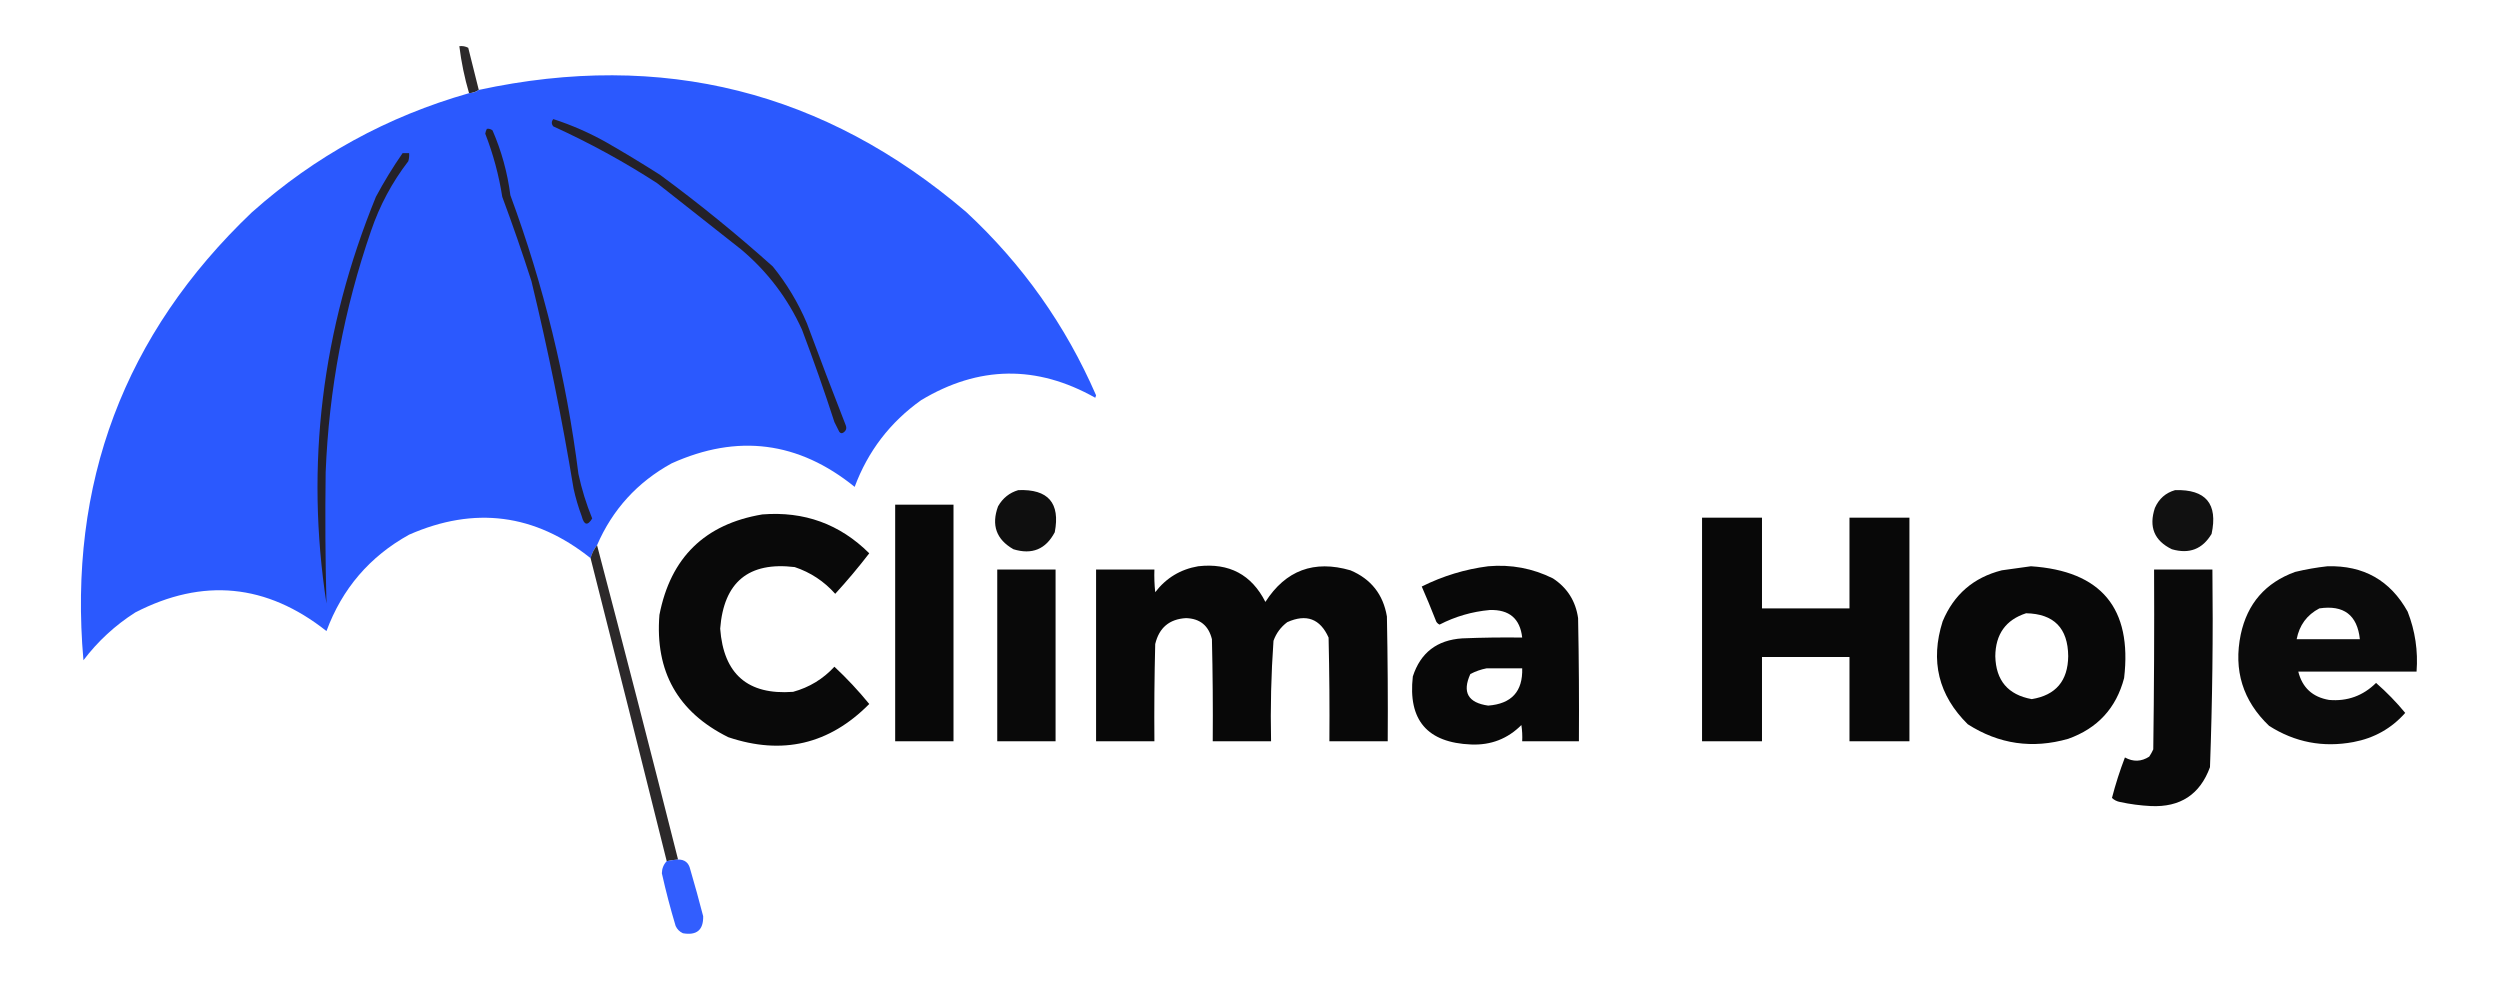
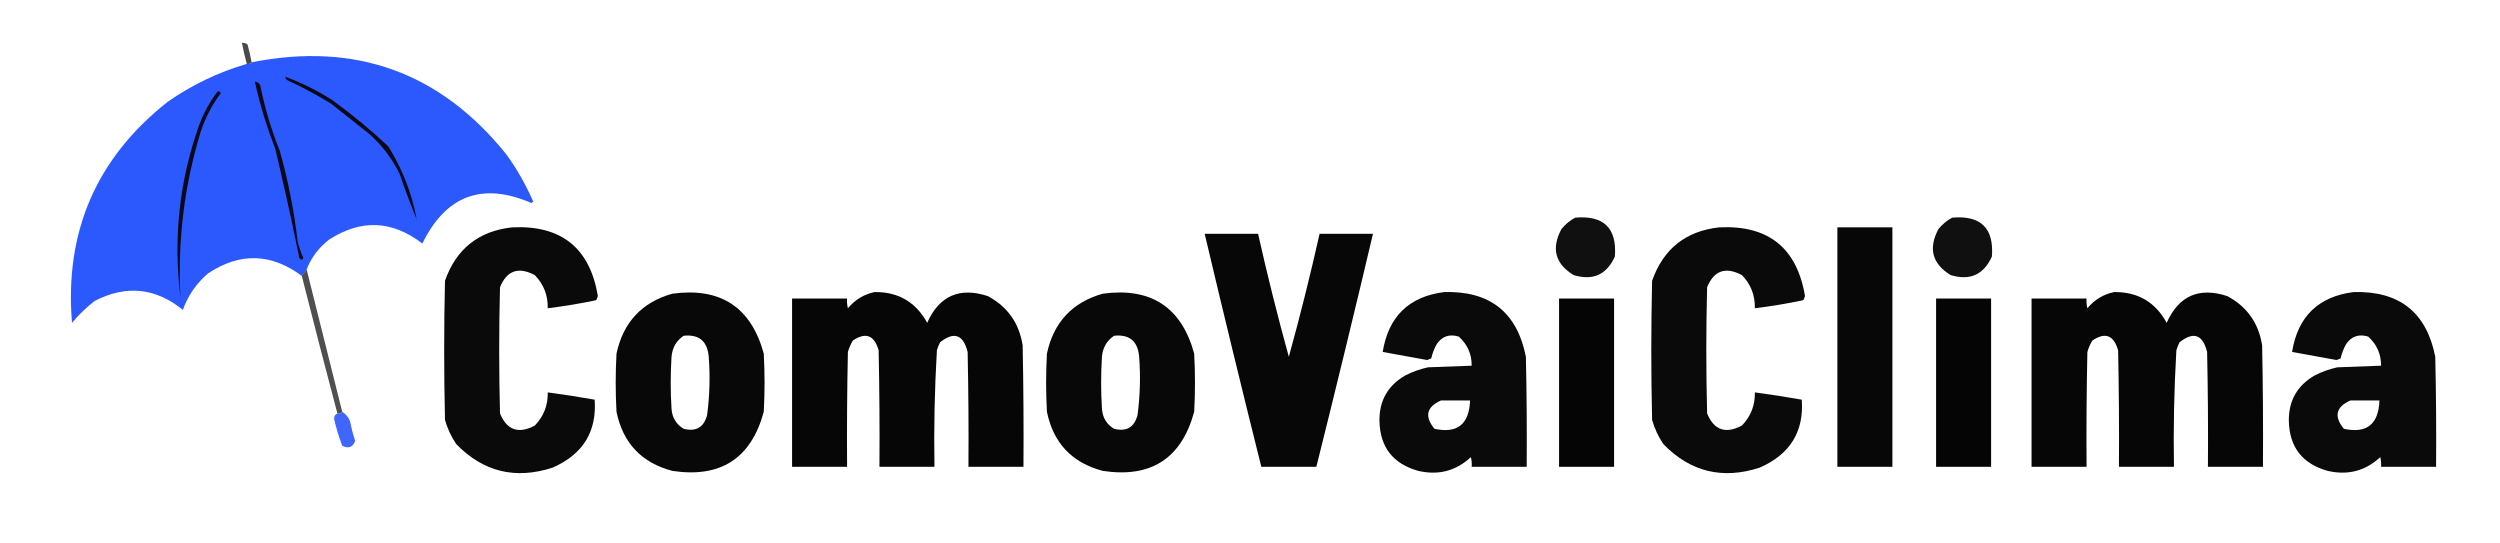
- <svg xmlns="http://www.w3.org/2000/svg" version="1.1" width="1543px" height="611px" style="shape-rendering:geometricPrecision; text-rendering:geometricPrecision; image-rendering:optimizeQuality; fill-rule:evenodd; clip-rule:evenodd">
+ <svg xmlns="http://www.w3.org/2000/svg" version="1.1" width="1545px" height="335px" style="shape-rendering:geometricPrecision; text-rendering:geometricPrecision; image-rendering:optimizeQuality; fill-rule:evenodd; clip-rule:evenodd">
  <g>
-     <path style="opacity:0.951" fill="#221e1f" d="M 295.5,55.5 C 293.786,56.738 291.786,57.405 289.5,57.5C 286.706,47.992 284.706,38.325 283.5,28.5C 285.467,28.261 287.301,28.594 289,29.5C 291.171,38.185 293.338,46.852 295.5,55.5 Z" />
+     <path style="opacity:0.708" fill="#000000" d="M 155.5,38.5 C 154.791,39.404 153.791,39.737 152.5,39.5C 151.343,35.207 150.343,30.873 149.5,26.5C 150.822,26.33 151.989,26.663 153,27.5C 153.995,31.145 154.828,34.812 155.5,38.5 Z" />
  </g>
  <g>
-     <path style="opacity:0.996" fill="#2a58fe" d="M 368.5,336.5 C 366.619,338.93 365.285,341.596 364.5,344.5C 330.202,317.102 292.869,312.268 252.5,330C 228.183,343.489 211.183,363.322 201.5,389.5C 164.597,360.314 125.263,356.481 83.5,378C 71.078,385.922 60.411,395.755 51.5,407.5C 41.924,298.361 76.591,206.194 155.5,131C 194.402,96.374 239.069,71.874 289.5,57.5C 291.786,57.405 293.786,56.738 295.5,55.5C 408.696,31.049 509.029,56.215 596.5,131C 631.048,163.1 657.715,200.767 676.5,244C 676.333,244.5 676.167,245 676,245.5C 639.884,225.137 604.05,225.637 568.5,247C 549.376,260.627 535.71,278.46 527.5,300.5C 492.873,272.452 455.207,267.619 414.5,286C 393.368,297.628 378.035,314.462 368.5,336.5 Z" />
+     <path style="opacity:0.991" fill="#2a58fd" d="M 189.5,166.5 C 188.5,167.833 187.5,169.167 186.5,170.5C 167.561,156.405 148.227,155.905 128.5,169C 121.352,175.146 116.185,182.646 113,191.5C 96.093,177.799 77.927,175.965 58.5,186C 53.325,190.009 48.658,194.509 44.5,199.5C 39.827,143.317 59.493,97.817 103.5,63C 118.529,52.486 134.862,44.652 152.5,39.5C 153.791,39.737 154.791,39.404 155.5,38.5C 219.719,25.735 272.219,44.735 313,95.5C 319.5,104.524 325,114.191 329.5,124.5C 329.167,124.833 328.833,125.167 328.5,125.5C 298.125,112.349 275.625,120.682 261,150.5C 242.37,136.168 223.203,135.335 203.5,148C 197.056,152.928 192.389,159.095 189.5,166.5 Z" />
  </g>
  <g>
-     <path style="opacity:1" fill="#242128" d="M 341.5,73.5 C 352.921,77.207 363.921,82.04 374.5,88C 385.666,94.415 396.666,101.082 407.5,108C 431.537,125.697 454.703,144.531 477,164.5C 485.591,175.118 492.591,186.785 498,199.5C 505.813,220.612 513.813,241.612 522,262.5C 522.711,264.367 522.211,265.867 520.5,267C 519.551,267.617 518.718,267.451 518,266.5C 517,264.5 516,262.5 515,260.5C 508.791,241.329 502.125,222.329 495,203.5C 486.265,184.219 473.765,167.719 457.5,154C 440.167,140.333 422.833,126.667 405.5,113C 385.096,99.795 363.763,88.128 341.5,78C 340.272,76.51 340.272,75.01 341.5,73.5 Z" />
+     <path style="opacity:1" fill="#0b0919" d="M 157.5,50.5 C 159.411,50.574 160.578,51.574 161,53.5C 163.79,67.202 167.79,80.535 173,93.5C 178.128,111.883 181.795,130.549 184,149.5C 184.862,152.949 186.028,156.283 187.5,159.5C 186.726,160.711 185.893,160.711 185,159.5C 180.384,136.753 175.384,114.087 170,91.5C 164.74,78.117 160.573,64.45 157.5,50.5 Z" />
  </g>
  <g>
-     <path style="opacity:1" fill="#242128" d="M 300.5,79.5 C 301.822,79.33 302.989,79.663 304,80.5C 309.558,93.279 313.225,106.612 315,120.5C 335.564,176.199 349.564,233.532 357,292.5C 359.033,301.931 361.866,311.098 365.5,320C 362.654,324.701 360.488,324.201 359,318.5C 356.928,312.952 355.262,307.285 354,301.5C 346.916,258.498 338.249,215.832 328,173.5C 322.395,156.017 316.395,138.683 310,121.5C 307.906,108.122 304.406,95.122 299.5,82.5C 299.685,81.416 300.018,80.416 300.5,79.5 Z" />
+     <path style="opacity:1" fill="#0a0919" d="M 134.5,56.5 C 135.376,56.369 136.043,56.703 136.5,57.5C 131.028,64.776 126.861,72.776 124,81.5C 113.881,114.738 109.714,148.738 111.5,183.5C 106.99,147.231 110.823,111.898 123,77.5C 125.816,69.863 129.649,62.863 134.5,56.5 Z" />
  </g>
  <g>
-     <path style="opacity:1" fill="#242128" d="M 248.5,94.5 C 249.833,94.5 251.167,94.5 252.5,94.5C 252.66,96.199 252.494,97.866 252,99.5C 241.999,112.497 234.332,126.831 229,142.5C 212.342,190.79 203.009,240.457 201,291.5C 200.625,318.502 200.792,345.502 201.5,372.5C 188.391,287.125 198.557,203.458 232,121.5C 237.009,112.138 242.509,103.138 248.5,94.5 Z" />
+     <path style="opacity:1" fill="#090817" d="M 176.5,47.5 C 186.691,51.262 196.358,56.096 205.5,62C 217.583,70.745 229.083,80.245 240,90.5C 248.712,104.557 254.545,119.557 257.5,135.5C 253.708,126.293 250.208,116.959 247,107.5C 242.413,98.168 236.246,90.001 228.5,83C 220.5,76.667 212.5,70.333 204.5,64C 195.818,58.658 186.818,53.825 177.5,49.5C 176.702,49.043 176.369,48.376 176.5,47.5 Z" />
  </g>
  <g>
-     <path style="opacity:0.938" fill="#000000" d="M 628.5,302.5 C 646.962,301.79 654.462,310.457 651,328.5C 645.458,339.017 636.958,342.517 625.5,339C 614.911,332.964 611.744,324.13 616,312.5C 618.887,307.434 623.054,304.101 628.5,302.5 Z" />
+     <path style="opacity:0.937" fill="#000000" d="M 973.5,134.5 C 991.155,132.989 999.322,140.989 998,158.5C 992.941,169.777 984.441,173.61 972.5,170C 961.055,162.982 958.555,153.482 965,141.5C 967.441,138.546 970.275,136.213 973.5,134.5 Z" />
  </g>
  <g>
-     <path style="opacity:0.932" fill="#000000" d="M 1342.5,302.5 C 1361.47,301.965 1368.97,310.965 1365,329.5C 1359.39,338.93 1351.22,342.097 1340.5,339C 1329.62,333.731 1326.12,325.231 1330,313.5C 1332.5,307.822 1336.67,304.155 1342.5,302.5 Z" />
+     <path style="opacity:0.937" fill="#000000" d="M 1206.5,134.5 C 1224.16,132.989 1232.32,140.989 1231,158.5C 1225.94,169.777 1217.44,173.61 1205.5,170C 1194.06,162.982 1191.56,153.482 1198,141.5C 1200.44,138.546 1203.27,136.213 1206.5,134.5 Z" />
  </g>
  <g>
-     <path style="opacity:0.966" fill="#000000" d="M 552.5,311.5 C 564.5,311.5 576.5,311.5 588.5,311.5C 588.5,360.167 588.5,408.833 588.5,457.5C 576.5,457.5 564.5,457.5 552.5,457.5C 552.5,408.833 552.5,360.167 552.5,311.5 Z" />
+     <path style="opacity:0.96" fill="#000000" d="M 316.5,140.5 C 346.858,139.038 364.524,153.205 369.5,183C 369.167,183.833 368.833,184.667 368.5,185.5C 358.574,187.599 348.574,189.265 338.5,190.5C 338.672,182.509 336.005,175.676 330.5,170C 320.398,164.665 313.231,167.165 309,177.5C 308.333,203.5 308.333,229.5 309,255.5C 313.231,265.835 320.398,268.335 330.5,263C 336.005,257.324 338.672,250.491 338.5,242.5C 348.187,243.781 357.854,245.281 367.5,247C 368.916,266.773 360.249,280.773 341.5,289C 318.528,296.465 298.694,291.631 282,274.5C 278.863,269.892 276.53,264.892 275,259.5C 274.333,230.833 274.333,202.167 275,173.5C 281.96,153.779 295.794,142.779 316.5,140.5 Z" />
  </g>
  <g>
-     <path style="opacity:0.961" fill="#000000" d="M 470.5,317.5 C 496.356,315.447 518.356,323.447 536.5,341.5C 529.846,350.151 522.846,358.484 515.5,366.5C 508.616,358.778 500.282,353.278 490.5,350C 462.047,346.581 446.713,359.248 444.5,388C 446.574,416.082 461.574,429.082 489.5,427C 499.517,424.245 508.017,419.079 515,411.5C 522.717,418.715 529.883,426.381 536.5,434.5C 511.873,459.405 482.873,466.239 449.5,455C 418.357,439.56 404.19,414.394 407,379.5C 413.869,344.13 435.036,323.464 470.5,317.5 Z" />
+     <path style="opacity:0.96" fill="#000000" d="M 1062.5,140.5 C 1092.86,139.038 1110.52,153.205 1115.5,183C 1115.17,183.833 1114.83,184.667 1114.5,185.5C 1104.57,187.599 1094.57,189.265 1084.5,190.5C 1084.67,182.509 1082.01,175.676 1076.5,170C 1066.4,164.665 1059.23,167.165 1055,177.5C 1054.33,203.5 1054.33,229.5 1055,255.5C 1059.23,265.835 1066.4,268.335 1076.5,263C 1082.01,257.324 1084.67,250.491 1084.5,242.5C 1094.19,243.781 1103.85,245.281 1113.5,247C 1114.92,266.773 1106.25,280.773 1087.5,289C 1064.53,296.465 1044.69,291.631 1028,274.5C 1024.86,269.892 1022.53,264.892 1021,259.5C 1020.33,230.833 1020.33,202.167 1021,173.5C 1027.96,153.779 1041.79,142.779 1062.5,140.5 Z" />
  </g>
  <g>
-     <path style="opacity:0.965" fill="#000000" d="M 1050.5,319.5 C 1062.83,319.5 1075.17,319.5 1087.5,319.5C 1087.5,338.167 1087.5,356.833 1087.5,375.5C 1105.5,375.5 1123.5,375.5 1141.5,375.5C 1141.5,356.833 1141.5,338.167 1141.5,319.5C 1153.83,319.5 1166.17,319.5 1178.5,319.5C 1178.5,365.5 1178.5,411.5 1178.5,457.5C 1166.17,457.5 1153.83,457.5 1141.5,457.5C 1141.5,440.167 1141.5,422.833 1141.5,405.5C 1123.5,405.5 1105.5,405.5 1087.5,405.5C 1087.5,422.833 1087.5,440.167 1087.5,457.5C 1075.17,457.5 1062.83,457.5 1050.5,457.5C 1050.5,411.5 1050.5,365.5 1050.5,319.5 Z" />
+     <path style="opacity:0.971" fill="#000000" d="M 1135.5,140.5 C 1146.83,140.5 1158.17,140.5 1169.5,140.5C 1169.5,189.833 1169.5,239.167 1169.5,288.5C 1158.17,288.5 1146.83,288.5 1135.5,288.5C 1135.5,239.167 1135.5,189.833 1135.5,140.5 Z" />
  </g>
  <g>
-     <path style="opacity:0.951" fill="#221e1f" d="M 368.5,336.5 C 385.459,400.999 402.125,465.666 418.5,530.5C 416.139,530.674 413.806,531.007 411.5,531.5C 395.991,469.131 380.325,406.798 364.5,344.5C 365.285,341.596 366.619,338.93 368.5,336.5 Z" />
+     <path style="opacity:0.97" fill="#000000" d="M 744.5,144.5 C 755.5,144.5 766.5,144.5 777.5,144.5C 783.205,169.988 789.539,195.321 796.5,220.5C 803.461,195.321 809.795,169.988 815.5,144.5C 826.5,144.5 837.5,144.5 848.5,144.5C 837.149,192.572 825.482,240.572 813.5,288.5C 802.167,288.5 790.833,288.5 779.5,288.5C 767.518,240.572 755.851,192.572 744.5,144.5 Z" />
  </g>
  <g>
-     <path style="opacity:0.968" fill="#000000" d="M 739.5,349.5 C 758.61,347.3 772.443,354.634 781,371.5C 793.544,351.982 811.044,345.482 833.5,352C 846.209,357.377 853.709,366.877 856,380.5C 856.5,406.165 856.667,431.831 856.5,457.5C 844.5,457.5 832.5,457.5 820.5,457.5C 820.667,436.164 820.5,414.831 820,393.5C 814.795,381.873 806.295,378.706 794.5,384C 790.509,386.989 787.676,390.822 786,395.5C 784.547,416.113 784.047,436.78 784.5,457.5C 772.5,457.5 760.5,457.5 748.5,457.5C 748.667,436.497 748.5,415.497 748,394.5C 745.936,386.1 740.603,381.766 732,381.5C 721.727,382.103 715.394,387.437 713,397.5C 712.5,417.497 712.333,437.497 712.5,457.5C 700.5,457.5 688.5,457.5 676.5,457.5C 676.5,422.167 676.5,386.833 676.5,351.5C 688.5,351.5 700.5,351.5 712.5,351.5C 712.334,356.179 712.501,360.845 713,365.5C 719.784,356.695 728.617,351.361 739.5,349.5 Z" />
+     <path style="opacity:0.691" fill="#000000" d="M 189.5,166.5 C 196.833,195.833 204.166,225.166 211.5,254.5C 210.791,255.404 209.791,255.737 208.5,255.5C 201.011,227.21 193.677,198.876 186.5,170.5C 187.5,169.167 188.5,167.833 189.5,166.5 Z" />
  </g>
  <g>
-     <path style="opacity:0.966" fill="#000000" d="M 918.5,349.5 C 932.593,348.258 945.927,350.758 958.5,357C 967.322,362.802 972.489,370.969 974,381.5C 974.5,406.831 974.667,432.164 974.5,457.5C 962.833,457.5 951.167,457.5 939.5,457.5C 939.665,454.15 939.498,450.817 939,447.5C 930.49,456.007 920.156,460.007 908,459.5C 880.927,458.427 868.927,444.427 872,417.5C 876.738,402.856 886.905,395.023 902.5,394C 914.829,393.5 927.162,393.333 939.5,393.5C 938.198,381.813 931.531,376.146 919.5,376.5C 908.567,377.483 898.234,380.483 888.5,385.5C 887.201,384.91 886.368,383.91 886,382.5C 883.296,375.594 880.462,368.761 877.5,362C 890.549,355.492 904.216,351.326 918.5,349.5 Z M 917.5,412.5 C 924.833,412.5 932.167,412.5 939.5,412.5C 939.934,426.74 932.934,434.407 918.5,435.5C 906.042,433.741 902.376,427.241 907.5,416C 910.776,414.308 914.109,413.141 917.5,412.5 Z" />
+     <path style="opacity:0.973" fill="#000000" d="M 540.5,180.5 C 555.16,180.333 565.993,186.667 573,199.5C 580.494,182.776 592.994,177.276 610.5,183C 622.697,189.544 629.863,199.71 632,213.5C 632.5,238.498 632.667,263.498 632.5,288.5C 621.167,288.5 609.833,288.5 598.5,288.5C 598.667,264.831 598.5,241.164 598,217.5C 595.272,206.715 589.606,204.715 581,211.5C 580.138,213.087 579.471,214.754 579,216.5C 577.596,240.471 577.096,264.471 577.5,288.5C 566.167,288.5 554.833,288.5 543.5,288.5C 543.667,264.498 543.5,240.498 543,216.5C 540.309,207.095 534.976,205.095 527,210.5C 525.725,212.717 524.725,215.051 524,217.5C 523.5,241.164 523.333,264.831 523.5,288.5C 512.167,288.5 500.833,288.5 489.5,288.5C 489.5,253.833 489.5,219.167 489.5,184.5C 500.833,184.5 512.167,184.5 523.5,184.5C 523.338,186.527 523.505,188.527 524,190.5C 528.443,185.205 533.943,181.871 540.5,180.5 Z" />
  </g>
  <g>
-     <path style="opacity:0.965" fill="#000000" d="M 1253.5,349.5 C 1296.89,352.389 1316.06,375.389 1311,418.5C 1306.13,437.037 1294.63,449.537 1276.5,456C 1254.39,462.321 1233.72,459.321 1214.5,447C 1196.41,429.127 1191.24,407.96 1199,383.5C 1205.92,366.916 1218.08,356.416 1235.5,352C 1241.63,351.088 1247.63,350.255 1253.5,349.5 Z M 1250.5,378.5 C 1267.68,378.847 1276.35,387.681 1276.5,405C 1276.32,420.246 1268.82,429.08 1254,431.5C 1239.35,428.846 1231.85,420.012 1231.5,405C 1231.64,391.406 1237.97,382.572 1250.5,378.5 Z" />
+     <path style="opacity:0.959" fill="#000000" d="M 892.5,180.5 C 920.762,179.685 937.595,193.018 943,220.5C 943.5,243.164 943.667,265.831 943.5,288.5C 932.167,288.5 920.833,288.5 909.5,288.5C 909.662,286.473 909.495,284.473 909,282.5C 899.768,291.058 888.935,293.892 876.5,291C 860.807,286.61 852.807,276.276 852.5,260C 852.392,247.549 857.725,238.216 868.5,232C 872.95,229.739 877.617,228.072 882.5,227C 891.5,226.667 900.5,226.333 909.5,226C 909.54,218.784 906.873,212.784 901.5,208C 895.798,206.28 891.298,207.78 888,212.5C 886.377,215.327 885.21,218.327 884.5,221.5C 883.667,221.833 882.833,222.167 882,222.5C 872.83,220.777 863.663,219.111 854.5,217.5C 858.051,195.613 870.718,183.28 892.5,180.5 Z M 890.5,247.5 C 896.5,247.5 902.5,247.5 908.5,247.5C 907.954,262.235 900.621,268.068 886.5,265C 880.234,257.333 881.567,251.499 890.5,247.5 Z" />
  </g>
  <g>
-     <path style="opacity:0.955" fill="#000000" d="M 1436.5,349.5 C 1458.78,348.885 1475.28,358.218 1486,377.5C 1490.65,389.405 1492.48,401.738 1491.5,414.5C 1467.17,414.5 1442.83,414.5 1418.5,414.5C 1420.97,424.419 1427.3,430.252 1437.5,432C 1448.78,432.961 1458.45,429.461 1466.5,421.5C 1473.03,427.196 1479.03,433.362 1484.5,440C 1476.01,449.586 1465.34,455.586 1452.5,458C 1433.77,461.497 1416.44,458.164 1400.5,448C 1384.25,432.508 1378.41,413.675 1383,391.5C 1387.09,372.486 1398.25,359.652 1416.5,353C 1423.23,351.384 1429.9,350.218 1436.5,349.5 Z M 1431.5,375.5 C 1446.58,373.272 1454.92,379.605 1456.5,394.5C 1443.5,394.5 1430.5,394.5 1417.5,394.5C 1419.18,385.839 1423.85,379.506 1431.5,375.5 Z" />
+     <path style="opacity:0.973" fill="#000000" d="M 1306.5,180.5 C 1321.16,180.333 1331.99,186.667 1339,199.5C 1346.49,182.776 1358.99,177.276 1376.5,183C 1388.7,189.544 1395.86,199.71 1398,213.5C 1398.5,238.498 1398.67,263.498 1398.5,288.5C 1387.17,288.5 1375.83,288.5 1364.5,288.5C 1364.67,264.831 1364.5,241.164 1364,217.5C 1361.27,206.715 1355.61,204.715 1347,211.5C 1346.14,213.087 1345.47,214.754 1345,216.5C 1343.6,240.471 1343.1,264.471 1343.5,288.5C 1332.17,288.5 1320.83,288.5 1309.5,288.5C 1309.67,264.498 1309.5,240.498 1309,216.5C 1306.31,207.095 1300.98,205.095 1293,210.5C 1291.72,212.717 1290.72,215.051 1290,217.5C 1289.5,241.164 1289.33,264.831 1289.5,288.5C 1278.17,288.5 1266.83,288.5 1255.5,288.5C 1255.5,253.833 1255.5,219.167 1255.5,184.5C 1266.83,184.5 1278.17,184.5 1289.5,184.5C 1289.34,186.527 1289.5,188.527 1290,190.5C 1294.44,185.205 1299.94,181.871 1306.5,180.5 Z" />
  </g>
  <g>
-     <path style="opacity:0.962" fill="#000000" d="M 615.5,351.5 C 627.5,351.5 639.5,351.5 651.5,351.5C 651.5,386.833 651.5,422.167 651.5,457.5C 639.5,457.5 627.5,457.5 615.5,457.5C 615.5,422.167 615.5,386.833 615.5,351.5 Z" />
+     <path style="opacity:0.959" fill="#000000" d="M 1454.5,180.5 C 1482.76,179.685 1499.6,193.018 1505,220.5C 1505.5,243.164 1505.67,265.831 1505.5,288.5C 1494.17,288.5 1482.83,288.5 1471.5,288.5C 1471.66,286.473 1471.5,284.473 1471,282.5C 1461.77,291.058 1450.93,293.892 1438.5,291C 1422.81,286.61 1414.81,276.276 1414.5,260C 1414.39,247.549 1419.73,238.216 1430.5,232C 1434.95,229.739 1439.62,228.072 1444.5,227C 1453.5,226.667 1462.5,226.333 1471.5,226C 1471.54,218.784 1468.87,212.784 1463.5,208C 1457.8,206.28 1453.3,207.78 1450,212.5C 1448.38,215.327 1447.21,218.327 1446.5,221.5C 1445.67,221.833 1444.83,222.167 1444,222.5C 1434.83,220.777 1425.66,219.111 1416.5,217.5C 1420.05,195.613 1432.72,183.28 1454.5,180.5 Z M 1452.5,247.5 C 1458.5,247.5 1464.5,247.5 1470.5,247.5C 1469.95,262.235 1462.62,268.068 1448.5,265C 1442.23,257.333 1443.57,251.499 1452.5,247.5 Z" />
  </g>
  <g>
-     <path style="opacity:0.964" fill="#000000" d="M 1329.5,351.5 C 1341.5,351.5 1353.5,351.5 1365.5,351.5C 1365.98,392.214 1365.48,432.881 1364,473.5C 1357.84,490.345 1345.68,498.345 1327.5,497.5C 1321.1,497.181 1314.77,496.348 1308.5,495C 1306.58,494.64 1304.91,493.806 1303.5,492.5C 1305.71,483.968 1308.38,475.634 1311.5,467.5C 1316.6,470.313 1321.6,470.146 1326.5,467C 1327.46,465.581 1328.29,464.081 1329,462.5C 1329.5,425.502 1329.67,388.502 1329.5,351.5 Z" />
+     <path style="opacity:0.965" fill="#000000" d="M 415.5,181.5 C 445.308,177.467 464.142,189.8 472,218.5C 472.667,230.5 472.667,242.5 472,254.5C 464.158,283.353 445.325,295.52 415.5,291C 396.487,285.986 384.987,273.82 381,254.5C 380.333,242.5 380.333,230.5 381,218.5C 385.173,199.165 396.673,186.832 415.5,181.5 Z M 422.5,207.5 C 432.022,206.516 437.189,210.849 438,220.5C 438.915,232.558 438.581,244.558 437,256.5C 434.997,264.087 430.164,266.92 422.5,265C 417.849,262.209 415.349,258.042 415,252.5C 414.333,241.833 414.333,231.167 415,220.5C 415.478,214.863 417.978,210.53 422.5,207.5 Z" />
  </g>
  <g>
-     <path style="opacity:0.964" fill="#2a58fe" d="M 418.5,530.5 C 422.597,530.469 425.097,532.469 426,536.5C 428.822,546.123 431.489,555.789 434,565.5C 434.181,573.977 430.014,577.477 421.5,576C 419.43,575.052 417.93,573.552 417,571.5C 413.774,560.764 410.941,549.93 408.5,539C 408.548,536.078 409.548,533.578 411.5,531.5C 413.806,531.007 416.139,530.674 418.5,530.5 Z" />
+     <path style="opacity:0.965" fill="#000000" d="M 681.5,181.5 C 711.308,177.467 730.142,189.8 738,218.5C 738.667,230.5 738.667,242.5 738,254.5C 730.158,283.353 711.325,295.52 681.5,291C 662.487,285.986 650.987,273.82 647,254.5C 646.333,242.5 646.333,230.5 647,218.5C 651.173,199.165 662.673,186.832 681.5,181.5 Z M 688.5,207.5 C 698.022,206.516 703.189,210.849 704,220.5C 704.915,232.558 704.581,244.558 703,256.5C 700.997,264.087 696.164,266.92 688.5,265C 683.849,262.209 681.349,258.042 681,252.5C 680.333,241.833 680.333,231.167 681,220.5C 681.478,214.863 683.978,210.53 688.5,207.5 Z" />
+   </g>
+   <g>
+     <path style="opacity:0.977" fill="#000000" d="M 963.5,184.5 C 974.833,184.5 986.167,184.5 997.5,184.5C 997.5,219.167 997.5,253.833 997.5,288.5C 986.167,288.5 974.833,288.5 963.5,288.5C 963.5,253.833 963.5,219.167 963.5,184.5 Z" />
+   </g>
+   <g>
+     <path style="opacity:0.977" fill="#000000" d="M 1196.5,184.5 C 1207.83,184.5 1219.17,184.5 1230.5,184.5C 1230.5,219.167 1230.5,253.833 1230.5,288.5C 1219.17,288.5 1207.83,288.5 1196.5,288.5C 1196.5,253.833 1196.5,219.167 1196.5,184.5 Z" />
+   </g>
+   <g>
+     <path style="opacity:0.899" fill="#2a57fe" d="M 211.5,254.5 C 214.7,256.521 216.534,259.521 217,263.5C 217.679,266.55 218.512,269.55 219.5,272.5C 218.034,276.423 215.368,277.423 211.5,275.5C 209.448,270.13 207.782,264.63 206.5,259C 206.387,257.301 207.053,256.134 208.5,255.5C 209.791,255.737 210.791,255.404 211.5,254.5 Z" />
  </g>
</svg>
